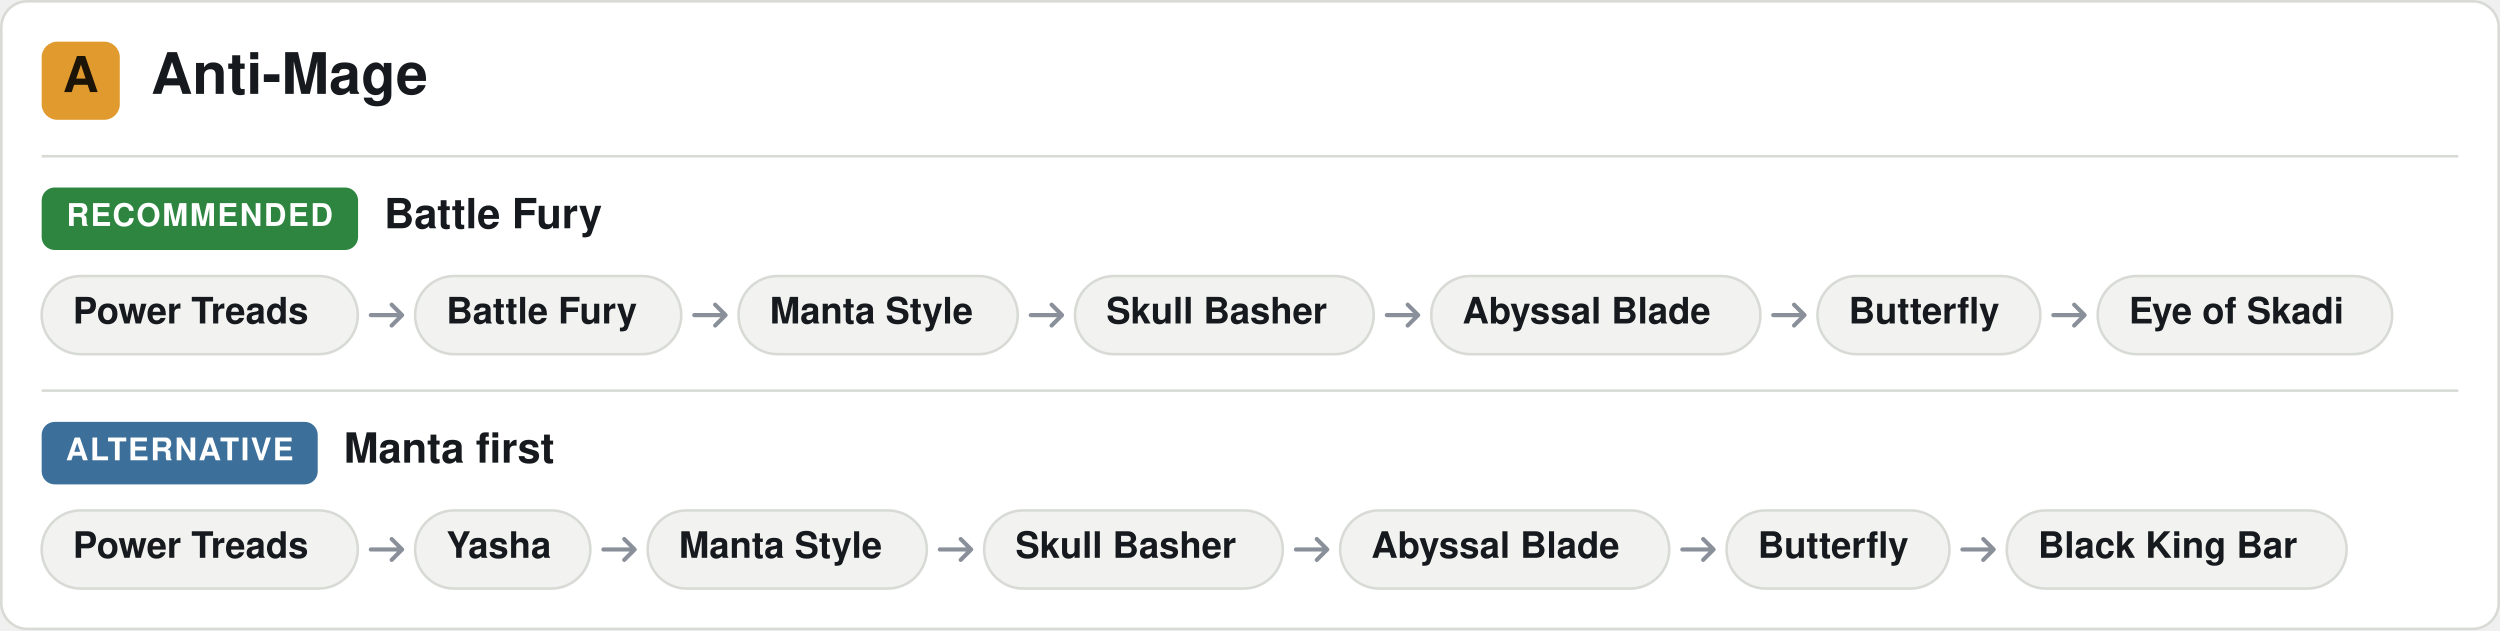
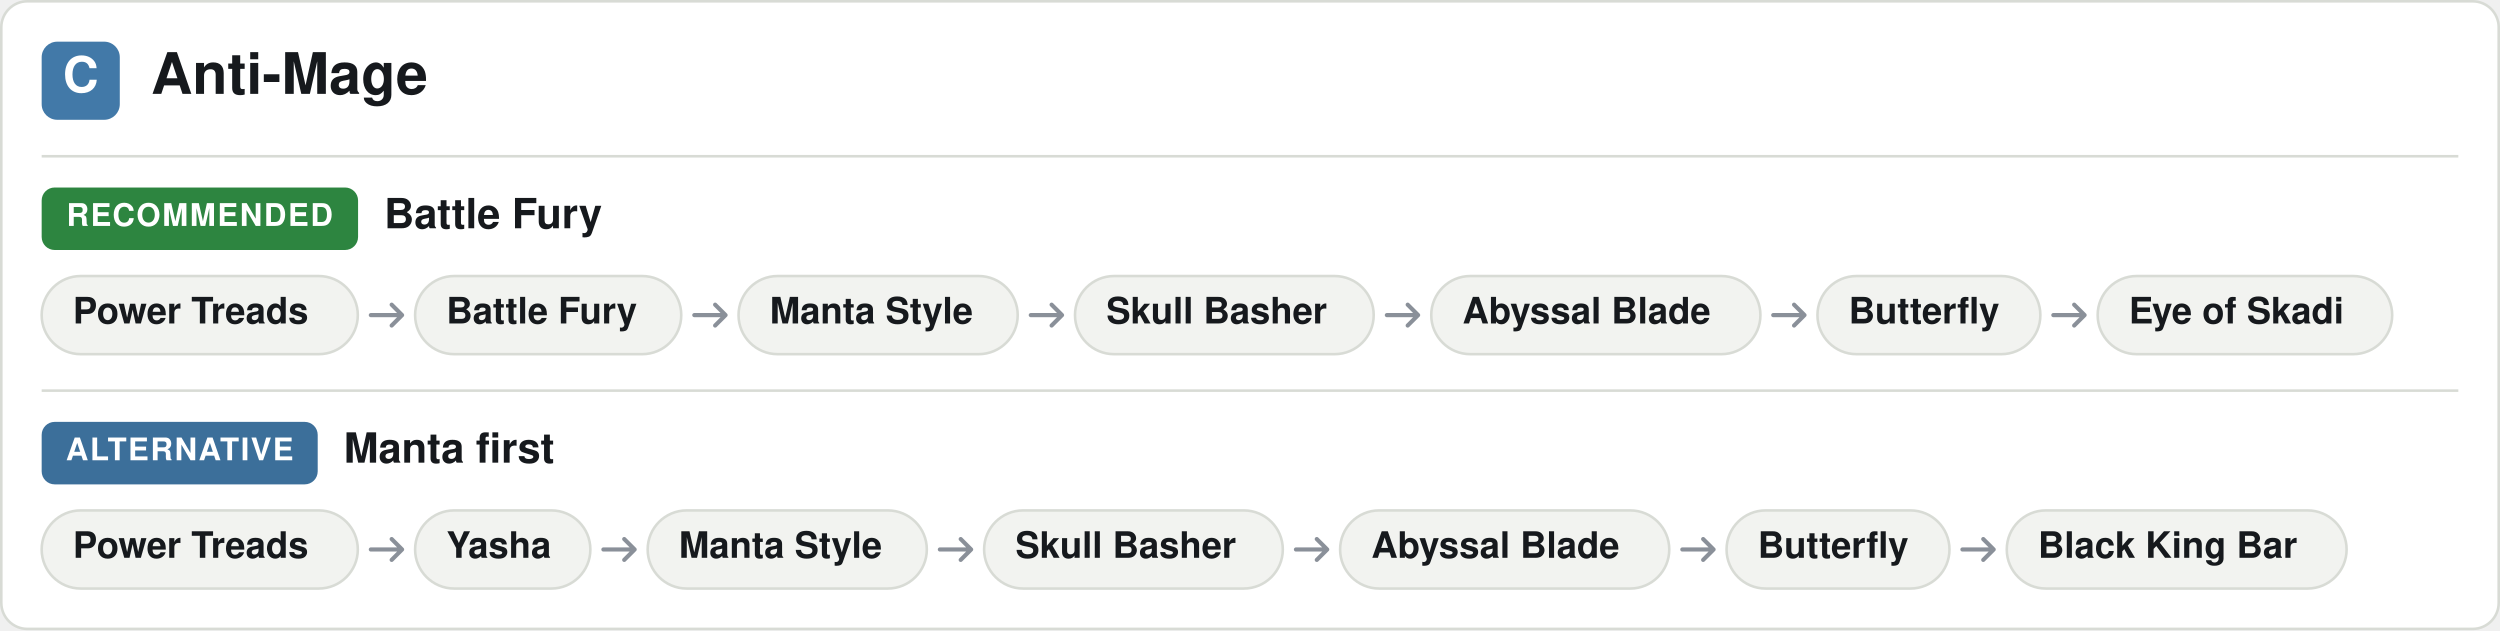
<svg xmlns="http://www.w3.org/2000/svg" viewBox="0 0 960 242" width="960" height="242" role="img" aria-label="Anti-Mage builds for patch 7.42">
  <style>
.card{fill:#ffffff;stroke:#d8dbd5}
.pill{fill:#f2f3f0;stroke:#d8dbd5}
.ink{fill:#16191d}
.muted{fill:#5b6168}
.sep{stroke:#d8dbd5}
.up{fill:#2d8540}.down{fill:#b8352a}.steady{fill:#687079}.rework{fill:#7448ab}
.rec{fill:#2d8540}.alt{fill:#3c6f9a}
.arrow{stroke:#8a9099;fill:none}
@media (prefers-color-scheme: dark){
.card{fill:#1a1d22;stroke:#2b3037}
.pill{fill:#111317;stroke:#2b3037}
.ink{fill:#e6e8eb}
.muted{fill:#9ba2ab}
.sep{stroke:#2b3037}
.up{fill:#5cc46f}.down{fill:#ef6c60}.steady{fill:#9ba2ab}.rework{fill:#ad8ae3}
.rec{fill:#3f9a52}.alt{fill:#4f88b8}
.arrow{stroke:#6f767f}
}
text{font-family:'Segoe UI',Helvetica,Arial,sans-serif;font-weight:700}
</style>
  <rect class="card" x="0.5" y="0.5" width="959" height="241" rx="10" />
-   <rect x="16" y="16" width="30" height="30" rx="6" fill="#e09a2e" />
-   <text x="31" y="31" fill="#1c1406" font-size="19" text-anchor="middle" dominant-baseline="central">A</text>
+   <rect x="16" y="16" width="30" height="30" rx="6" fill="#4279a8" />
+   <text x="31" y="31" fill="#ffffff" font-size="19" text-anchor="middle" dominant-baseline="central">C</text>
  <text class="ink" x="58" y="31" font-size="22" dominant-baseline="central">Anti-Mage</text>
  <line class="sep" x1="16" x2="944" y1="60" y2="60" />
  <rect class="rec" x="16" y="72" width="121.5" height="24" rx="5" />
  <text x="76.7" y="84" fill="#ffffff" font-size="12" letter-spacing="0.6" text-anchor="middle" dominant-baseline="central">RECOMMENDED</text>
  <text class="ink" x="147.5" y="84" font-size="16" dominant-baseline="central">Battle Fury</text>
  <rect class="pill" x="16.0" y="106" width="121.4" height="30" rx="15.0" />
  <text class="ink" x="28.0" y="121.0" font-size="14" dominant-baseline="central">Power Treads</text>
  <path class="arrow" stroke-width="1.6" stroke-linecap="round" stroke-linejoin="round" d="M142.403,121.0 H154.403 M150.403,117.0 L154.403,121.0 L150.403,125.0" />
  <rect class="pill" x="159.4" y="106" width="102.2" height="30" rx="15.0" />
  <text class="ink" x="171.4" y="121.0" font-size="14" dominant-baseline="central">Battle Fury</text>
  <path class="arrow" stroke-width="1.6" stroke-linecap="round" stroke-linejoin="round" d="M266.614,121.0 H278.614 M274.614,117.0 L278.614,121.0 L274.614,125.0" />
  <rect class="pill" x="283.6" y="106" width="107.2" height="30" rx="15.0" />
  <text class="ink" x="295.6" y="121.0" font-size="14" dominant-baseline="central">Manta Style</text>
  <path class="arrow" stroke-width="1.6" stroke-linecap="round" stroke-linejoin="round" d="M395.823,121.0 H407.823 M403.823,117.0 L407.823,121.0 L403.823,125.0" />
  <rect class="pill" x="412.8" y="106" width="114.7" height="30" rx="15.0" />
  <text class="ink" x="424.8" y="121.0" font-size="14" dominant-baseline="central">Skull Basher</text>
  <path class="arrow" stroke-width="1.6" stroke-linecap="round" stroke-linejoin="round" d="M532.556,121.0 H544.556 M540.556,117.0 L544.556,121.0 L540.556,125.0" />
  <rect class="pill" x="549.6" y="106" width="126.4" height="30" rx="15.0" />
  <text class="ink" x="561.6" y="121.0" font-size="14" dominant-baseline="central">Abyssal Blade</text>
  <path class="arrow" stroke-width="1.6" stroke-linecap="round" stroke-linejoin="round" d="M680.925,121.0 H692.925 M688.925,117.0 L692.925,121.0 L688.925,125.0" />
  <rect class="pill" x="697.9" y="106" width="85.6" height="30" rx="15.0" />
  <text class="ink" x="709.9" y="121.0" font-size="14" dominant-baseline="central">Butterfly</text>
  <path class="arrow" stroke-width="1.6" stroke-linecap="round" stroke-linejoin="round" d="M788.483,121.0 H800.483 M796.483,117.0 L800.483,121.0 L796.483,125.0" />
  <rect class="pill" x="805.5" y="106" width="113.1" height="30" rx="15.0" />
  <text class="ink" x="817.5" y="121.0" font-size="14" dominant-baseline="central">Eye of Skadi</text>
  <line class="sep" x1="16" x2="944" y1="150" y2="150" />
  <rect class="alt" x="16" y="162" width="106.0" height="24" rx="5" />
  <text x="69.0" y="174" fill="#ffffff" font-size="12" letter-spacing="0.6" text-anchor="middle" dominant-baseline="central">ALTERNATIVE</text>
  <text class="ink" x="132.0" y="174" font-size="16" dominant-baseline="central">Manta first</text>
  <rect class="pill" x="16.0" y="196" width="121.4" height="30" rx="15.0" />
  <text class="ink" x="28.0" y="211.0" font-size="14" dominant-baseline="central">Power Treads</text>
  <path class="arrow" stroke-width="1.6" stroke-linecap="round" stroke-linejoin="round" d="M142.403,211.0 H154.403 M150.403,207.0 L154.403,211.0 L150.403,215.0" />
  <rect class="pill" x="159.4" y="196" width="67.3" height="30" rx="15.0" />
  <text class="ink" x="171.4" y="211.0" font-size="14" dominant-baseline="central">Yasha</text>
  <path class="arrow" stroke-width="1.6" stroke-linecap="round" stroke-linejoin="round" d="M231.705,211.0 H243.705 M239.705,207.0 L243.705,211.0 L239.705,215.0" />
  <rect class="pill" x="248.7" y="196" width="107.2" height="30" rx="15.0" />
  <text class="ink" x="260.7" y="211.0" font-size="14" dominant-baseline="central">Manta Style</text>
  <path class="arrow" stroke-width="1.6" stroke-linecap="round" stroke-linejoin="round" d="M360.914,211.0 H372.914 M368.914,207.0 L372.914,211.0 L368.914,215.0" />
  <rect class="pill" x="377.9" y="196" width="114.7" height="30" rx="15.0" />
  <text class="ink" x="389.9" y="211.0" font-size="14" dominant-baseline="central">Skull Basher</text>
  <path class="arrow" stroke-width="1.6" stroke-linecap="round" stroke-linejoin="round" d="M497.647,211.0 H509.647 M505.647,207.0 L509.647,211.0 L505.647,215.0" />
  <rect class="pill" x="514.6" y="196" width="126.4" height="30" rx="15.0" />
  <text class="ink" x="526.6" y="211.0" font-size="14" dominant-baseline="central">Abyssal Blade</text>
  <path class="arrow" stroke-width="1.6" stroke-linecap="round" stroke-linejoin="round" d="M646.016,211.0 H658.016 M654.016,207.0 L658.016,211.0 L654.016,215.0" />
  <rect class="pill" x="663.0" y="196" width="85.6" height="30" rx="15.0" />
  <text class="ink" x="675.0" y="211.0" font-size="14" dominant-baseline="central">Butterfly</text>
  <path class="arrow" stroke-width="1.6" stroke-linecap="round" stroke-linejoin="round" d="M753.574,211.0 H765.574 M761.574,207.0 L765.574,211.0 L761.574,215.0" />
  <rect class="pill" x="770.6" y="196" width="130.5" height="30" rx="15.0" />
  <text class="ink" x="782.6" y="211.0" font-size="14" dominant-baseline="central">Black King Bar</text>
</svg>
